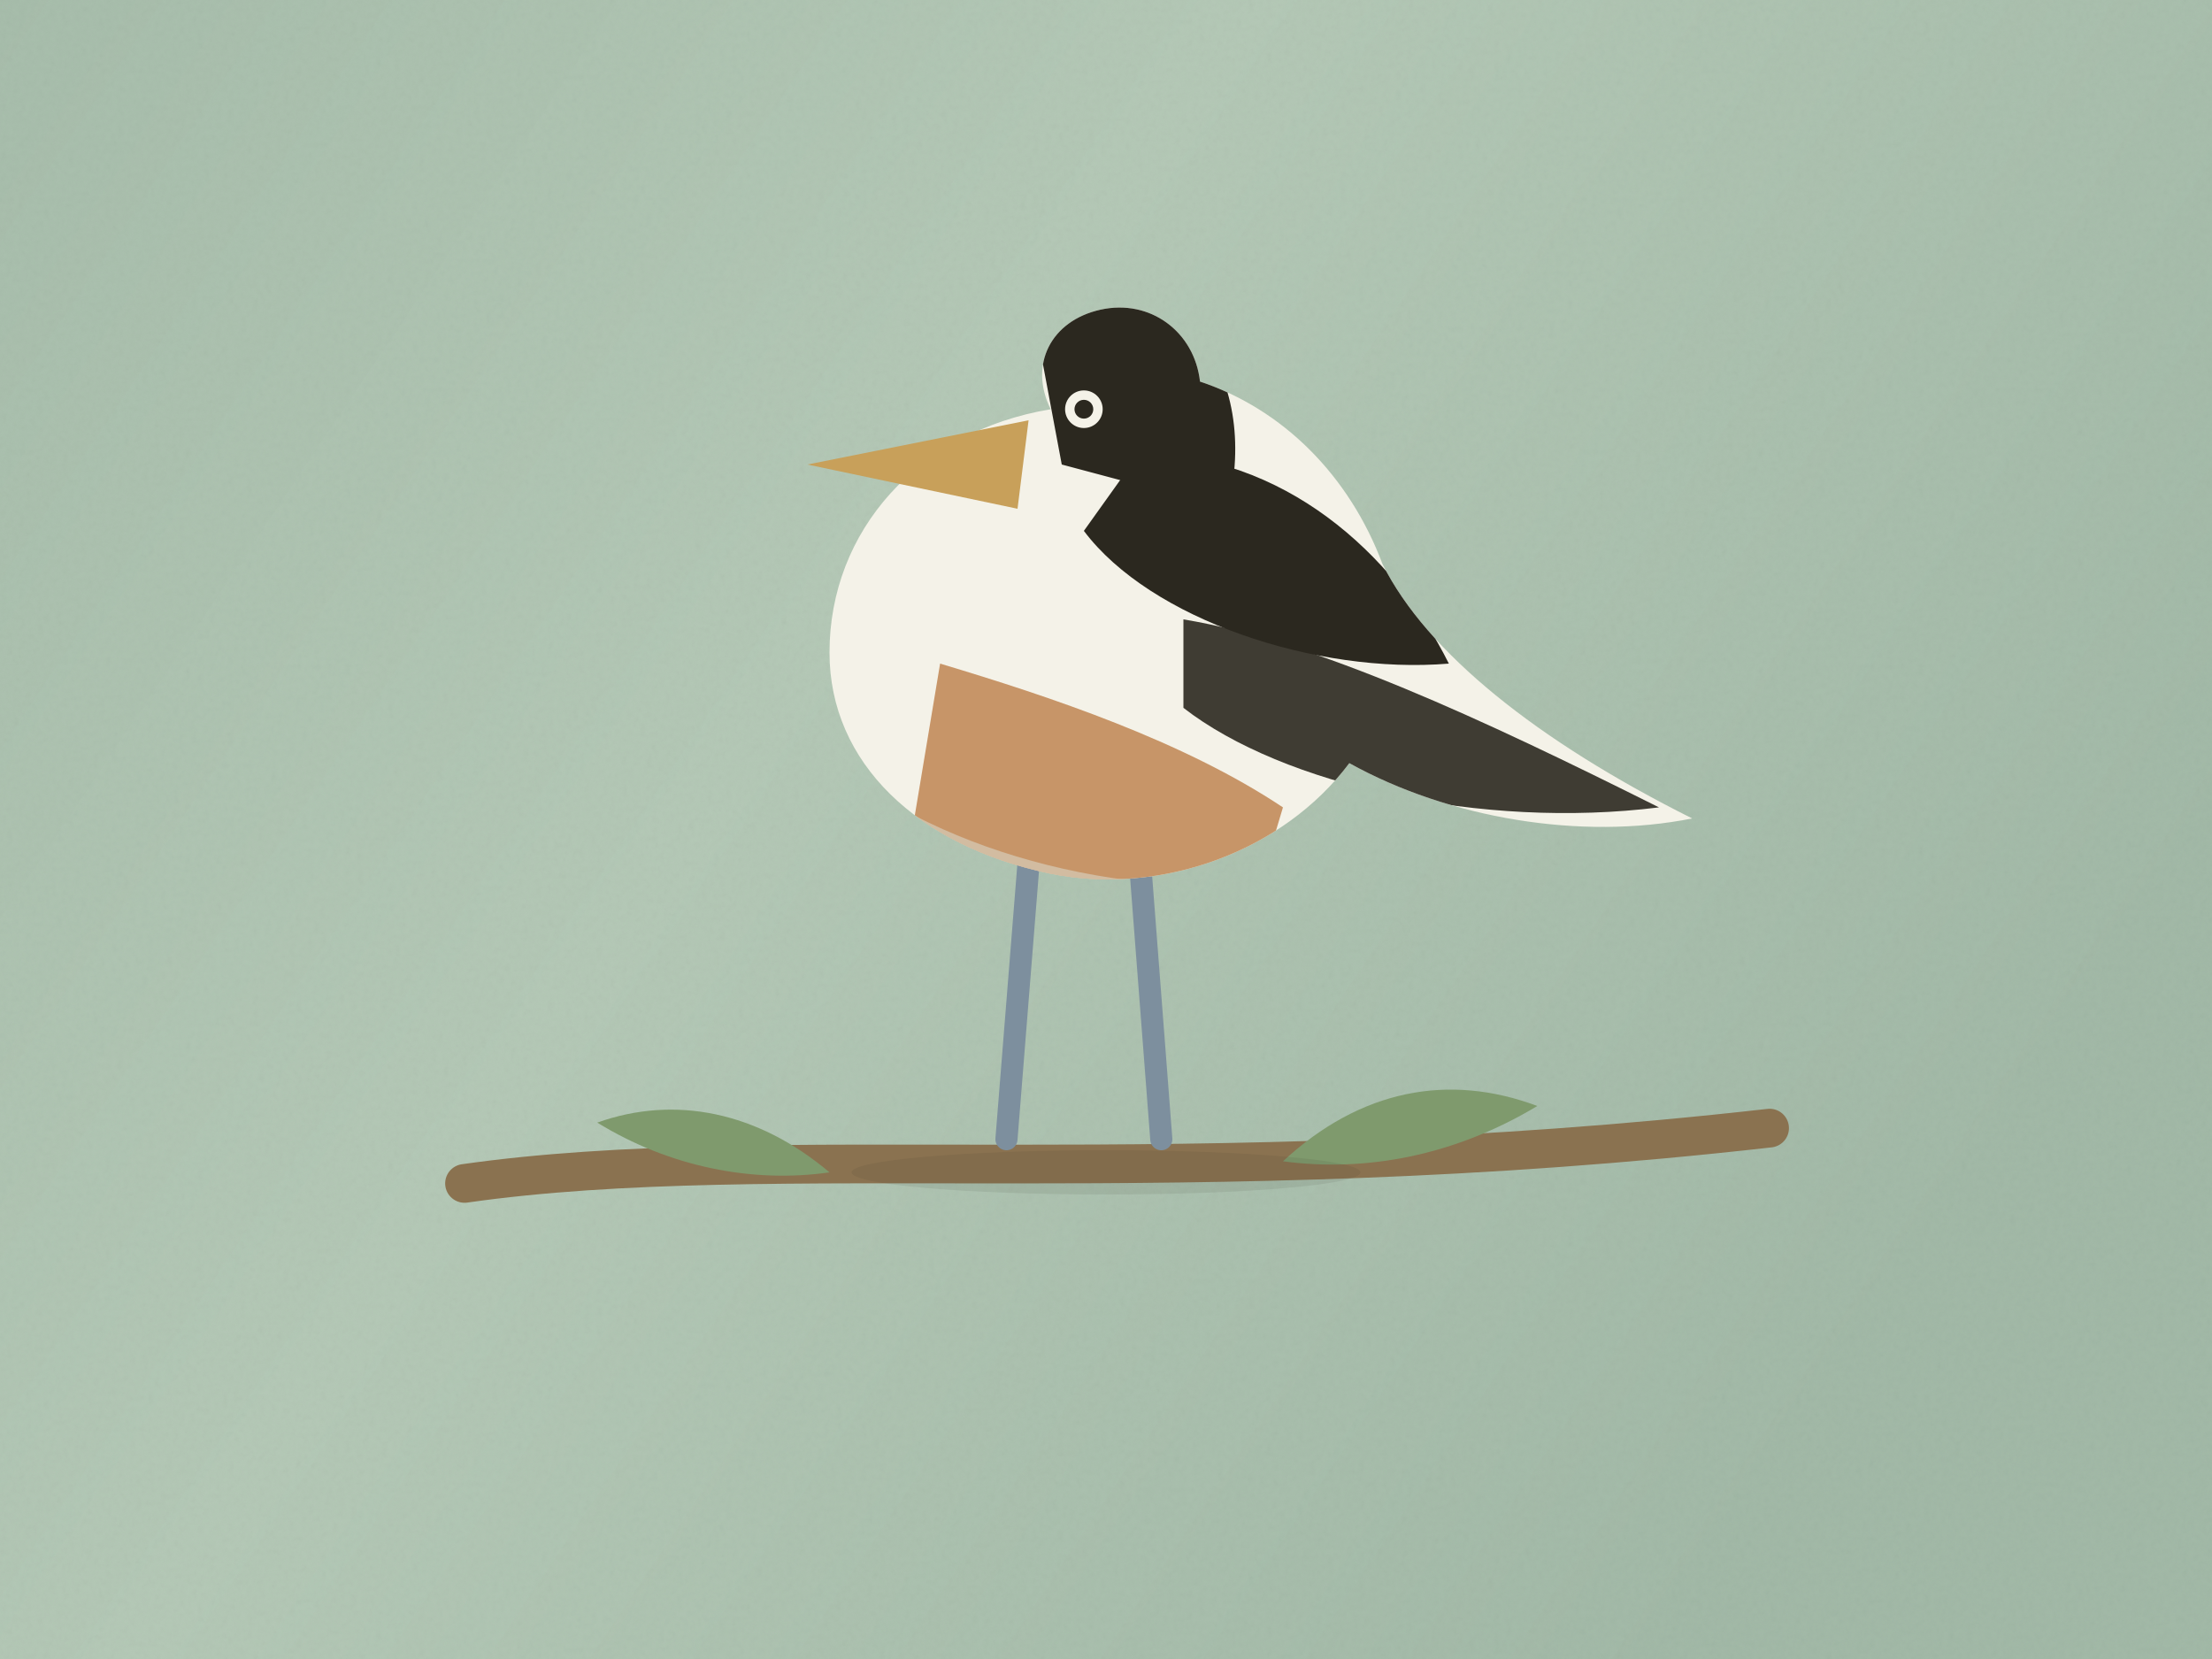
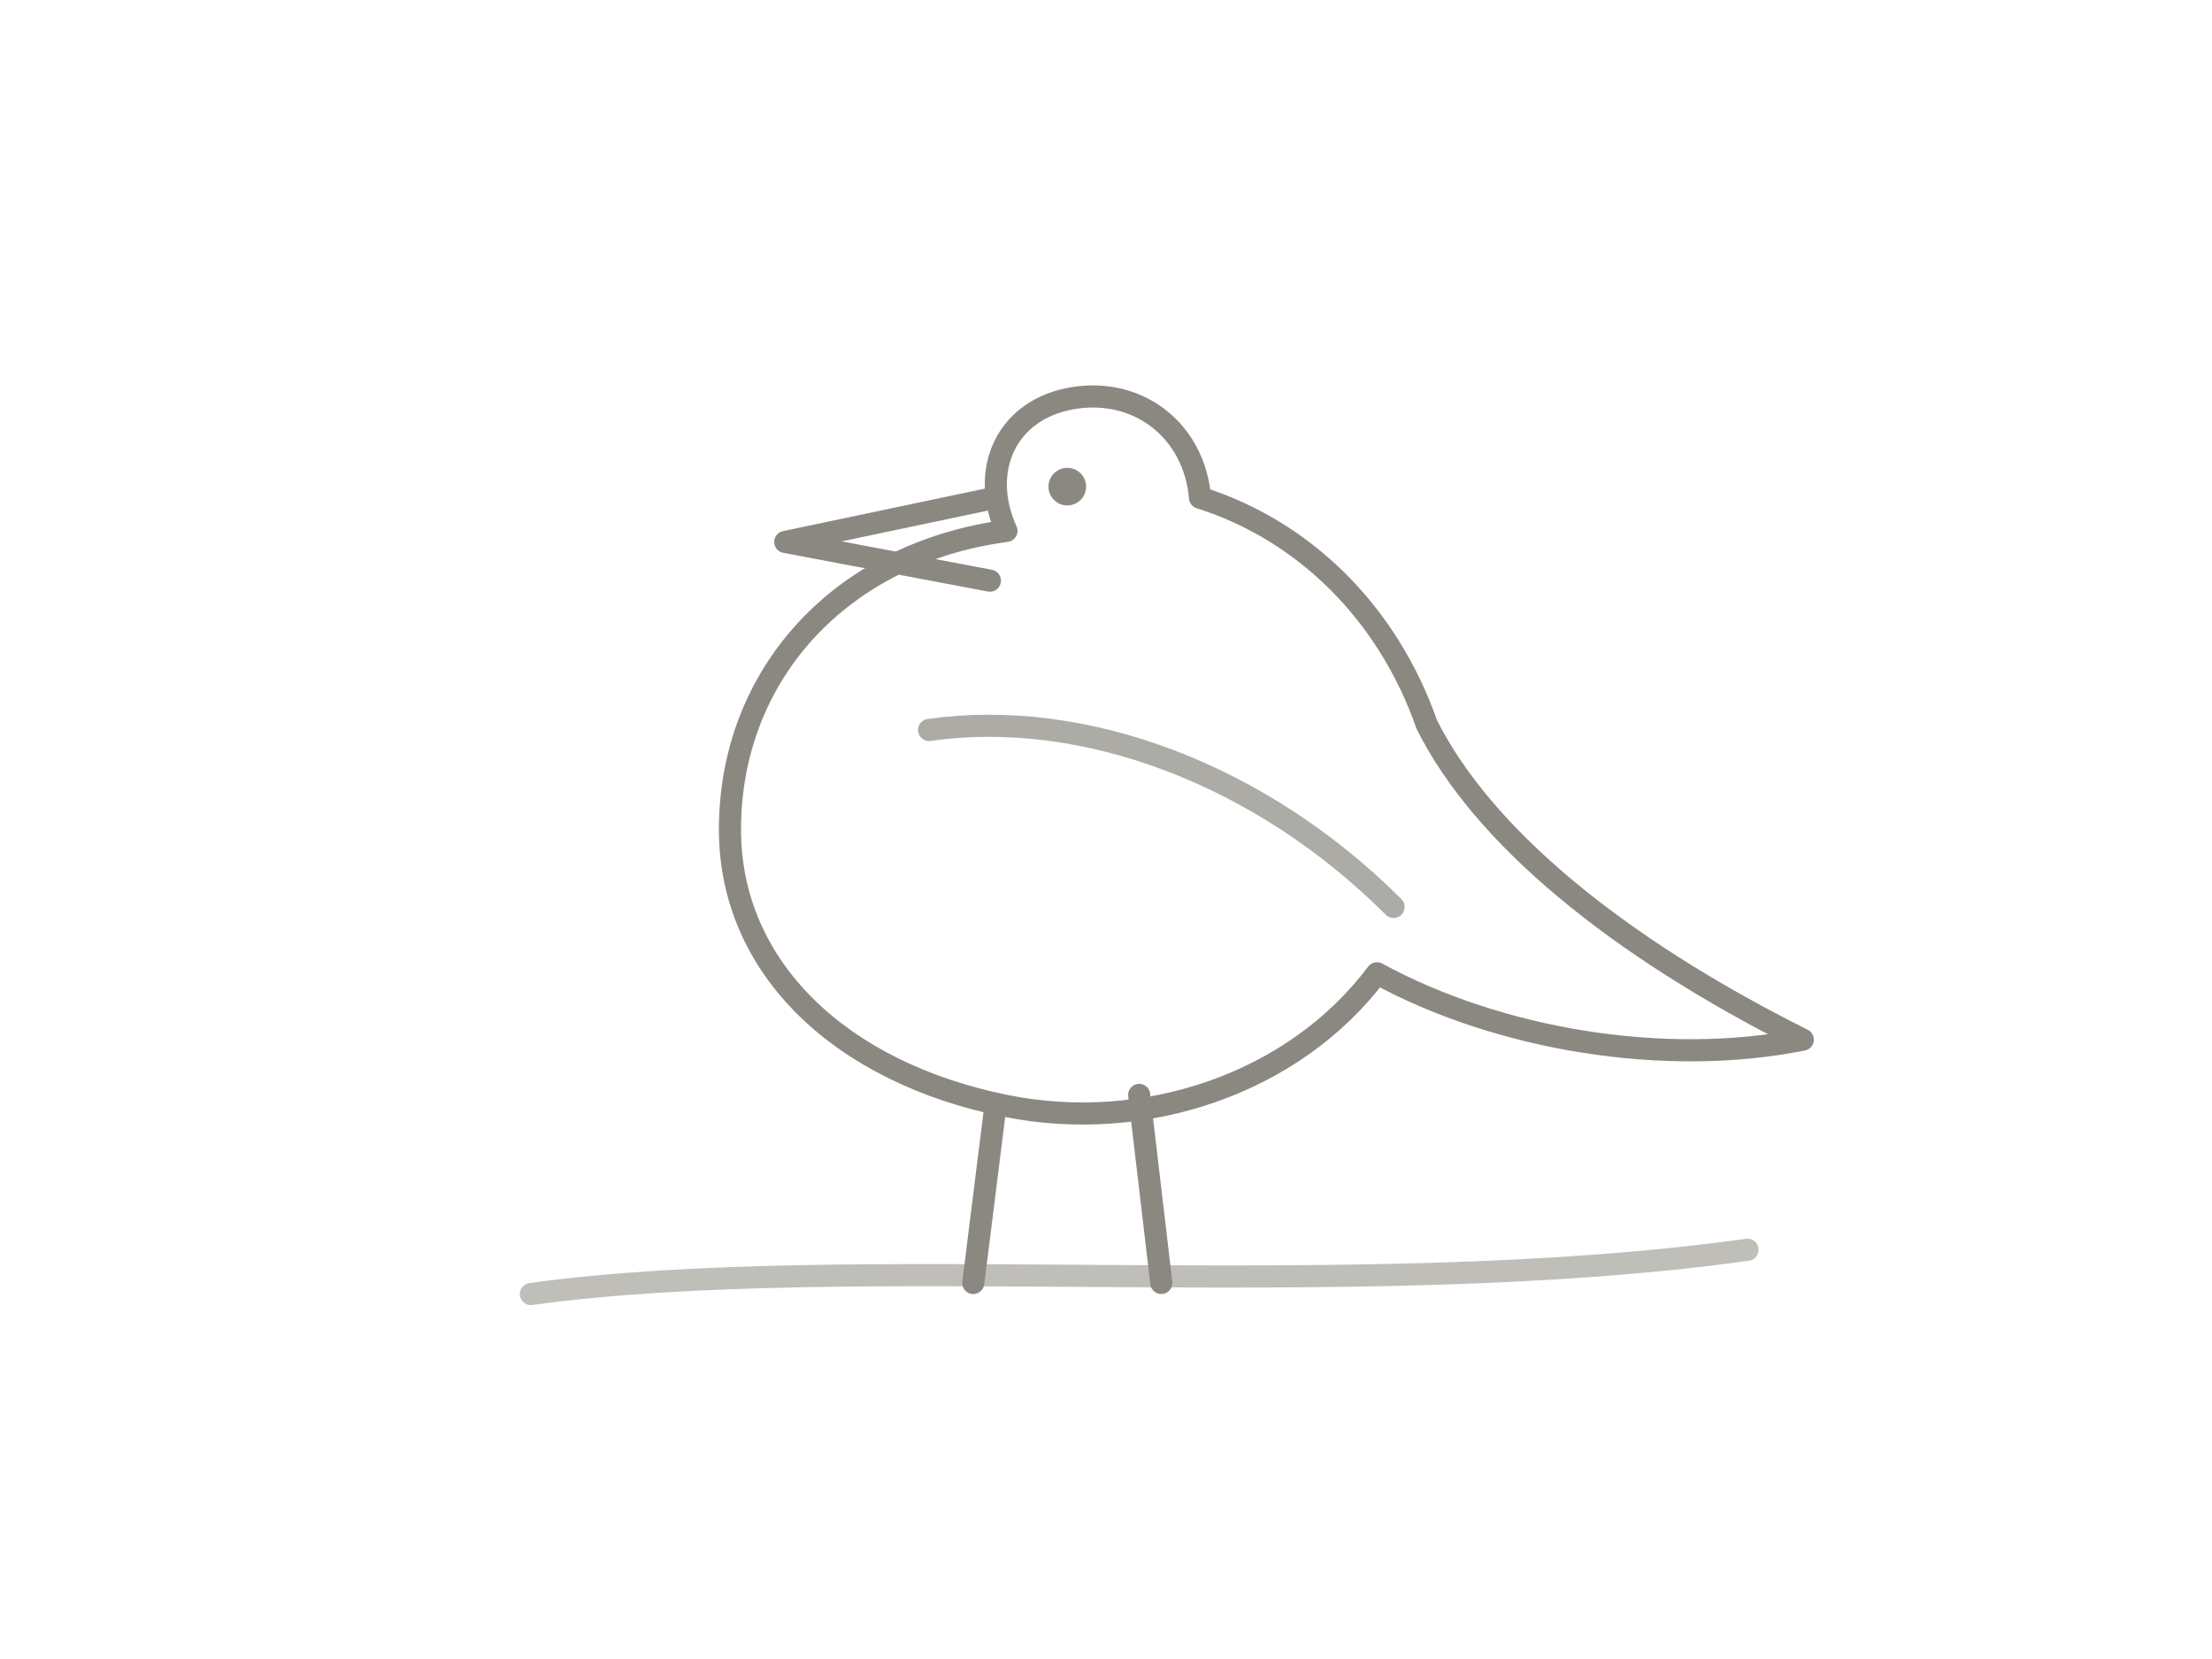
- <svg xmlns="http://www.w3.org/2000/svg" viewBox="0 0 400 300" width="400" height="300" role="img" aria-label="Placeholder plate illustration">
-   <defs>
-     <linearGradient id="ground" x1="0" y1="0" x2="1" y2="0.5">
-       <stop offset="0%" stop-color="#a7bdab" />
-       <stop offset="45%" stop-color="#b4c8b6" />
-       <stop offset="100%" stop-color="#a2b9a7" />
-     </linearGradient>
-     <filter id="grain">
-       <feTurbulence type="fractalNoise" baseFrequency="0.9" numOctaves="3" />
-       <feColorMatrix type="saturate" values="0" />
-     </filter>
-     <path id="bird" d="M150 118 C150 96, 166 78, 190 74 C186 66, 190 58, 199 56 C208 54, 216 60, 217 69          C232 74, 244 86, 250 102 C258 118, 278 134, 306 148 C286 152, 262 148, 244 138          C232 154, 210 162, 190 158 C166 153, 150 138, 150 118 Z" />
-     <clipPath id="clip-bird">
-       <use href="#bird" />
-     </clipPath>
-   </defs>
-   <rect width="400" height="300" fill="url(#ground)" />
-   <rect width="400" height="300" filter="url(#grain)" opacity="0.07" style="mix-blend-mode:multiply" />
-   <path d="M84 214 C140 206, 214 216, 320 204" stroke="#8a7250" stroke-width="7" stroke-linecap="round" fill="none" />
-   <path d="M232 210 c14 -13, 30 -16, 46 -10 c -15 9, -31 12, -46 10 z" fill="#7f9a6d" />
-   <path d="M150 212 c -13 -11, -28 -14, -42 -9 c 13 8, 28 11, 42 9 z" fill="#7f9a6d" />
-   <g stroke="#7d8f9e" stroke-width="4" stroke-linecap="round" fill="none">
-     <path d="M186 156 L182 206" />
-     <path d="M206 154 L210 206" />
+ <svg xmlns="http://www.w3.org/2000/svg" viewBox="0 0 400 300" width="400" height="300" role="img" aria-label="Placeholder bird illustration">
+   <g fill="none" stroke="#8a8880" stroke-width="4" stroke-linecap="round" stroke-linejoin="round">
+     <path d="M132 150 C132 122, 152 100, 182 96 C177 85, 182 74, 194 72              C206 70, 216 78, 217 90 C236 96, 251 111, 258 131              C268 151, 292 171, 326 188 C301 193, 271 188, 249 176              C234 196, 207 205, 182 200 C152 194, 132 175, 132 150 Z" />
+     <path d="M168 132 C196 128, 228 140, 252 164" opacity="0.7" />
+     <path d="M180 90 L142 98 L179 105" />
+     <path d="M180 200 L176 232 M206 198 L210 232" />
+     <path d="M96 234 C154 226, 244 236, 316 226" opacity="0.55" />
  </g>
-   <use href="#bird" fill="#f4f2e8" />
-   <g clip-path="url(#clip-bird)">
-     <path d="M186 52 C214 46, 228 68, 222 92 L192 84 Z" fill="#2b281f" />
-     <path d="M206 82 C232 82, 252 100, 262 120 C238 122, 208 112, 196 96 Z" fill="#2b281f" />
-     <path d="M214 112 C238 116, 268 130, 300 146 C268 150, 232 142, 214 128 Z" fill="#2b281f" opacity="0.9" />
-     <path d="M170 120 C190 126, 214 134, 232 146 L226 166 L164 156 Z" fill="#c08551" opacity="0.85" />
-     <path d="M156 142 C180 158, 214 164, 246 158 L250 182 L150 182 Z" fill="#d8d5c6" opacity="0.6" />
-   </g>
-   <path d="M186 76 L146 84 L184 92 Z" fill="#c8a05a" />
-   <circle cx="196" cy="74" r="3.4" fill="#f4f2e8" />
-   <circle cx="196" cy="74" r="1.7" fill="#2b281f" />
-   <ellipse cx="200" cy="212" rx="46" ry="4" fill="#2b281f" opacity="0.09" />
+   <circle cx="193" cy="88" r="3.4" fill="#8a8880" />
</svg>
